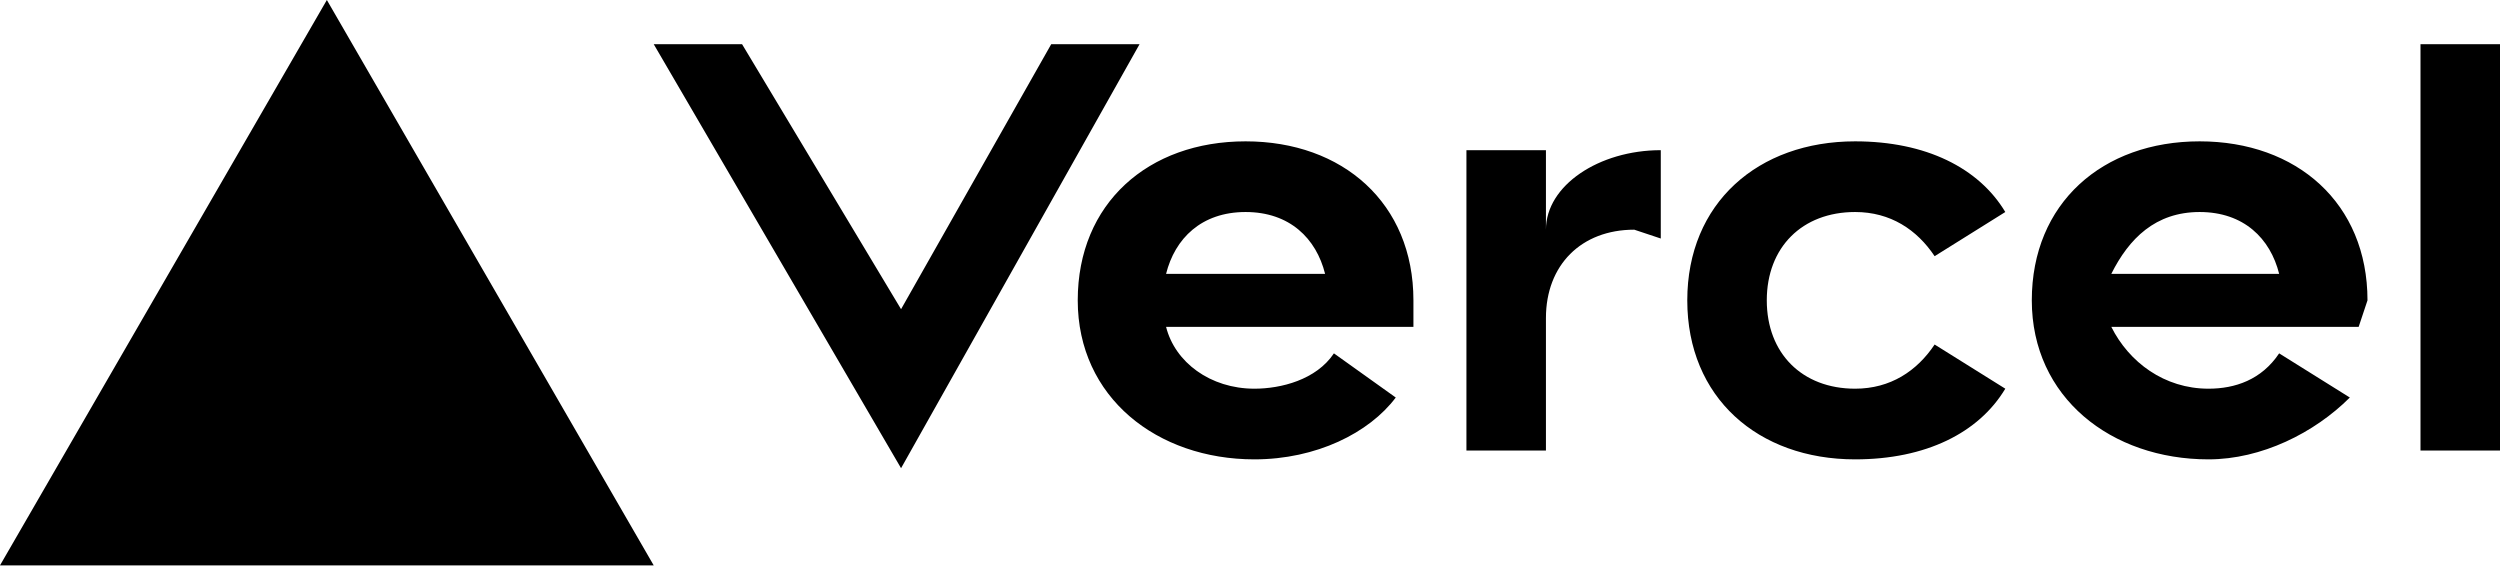
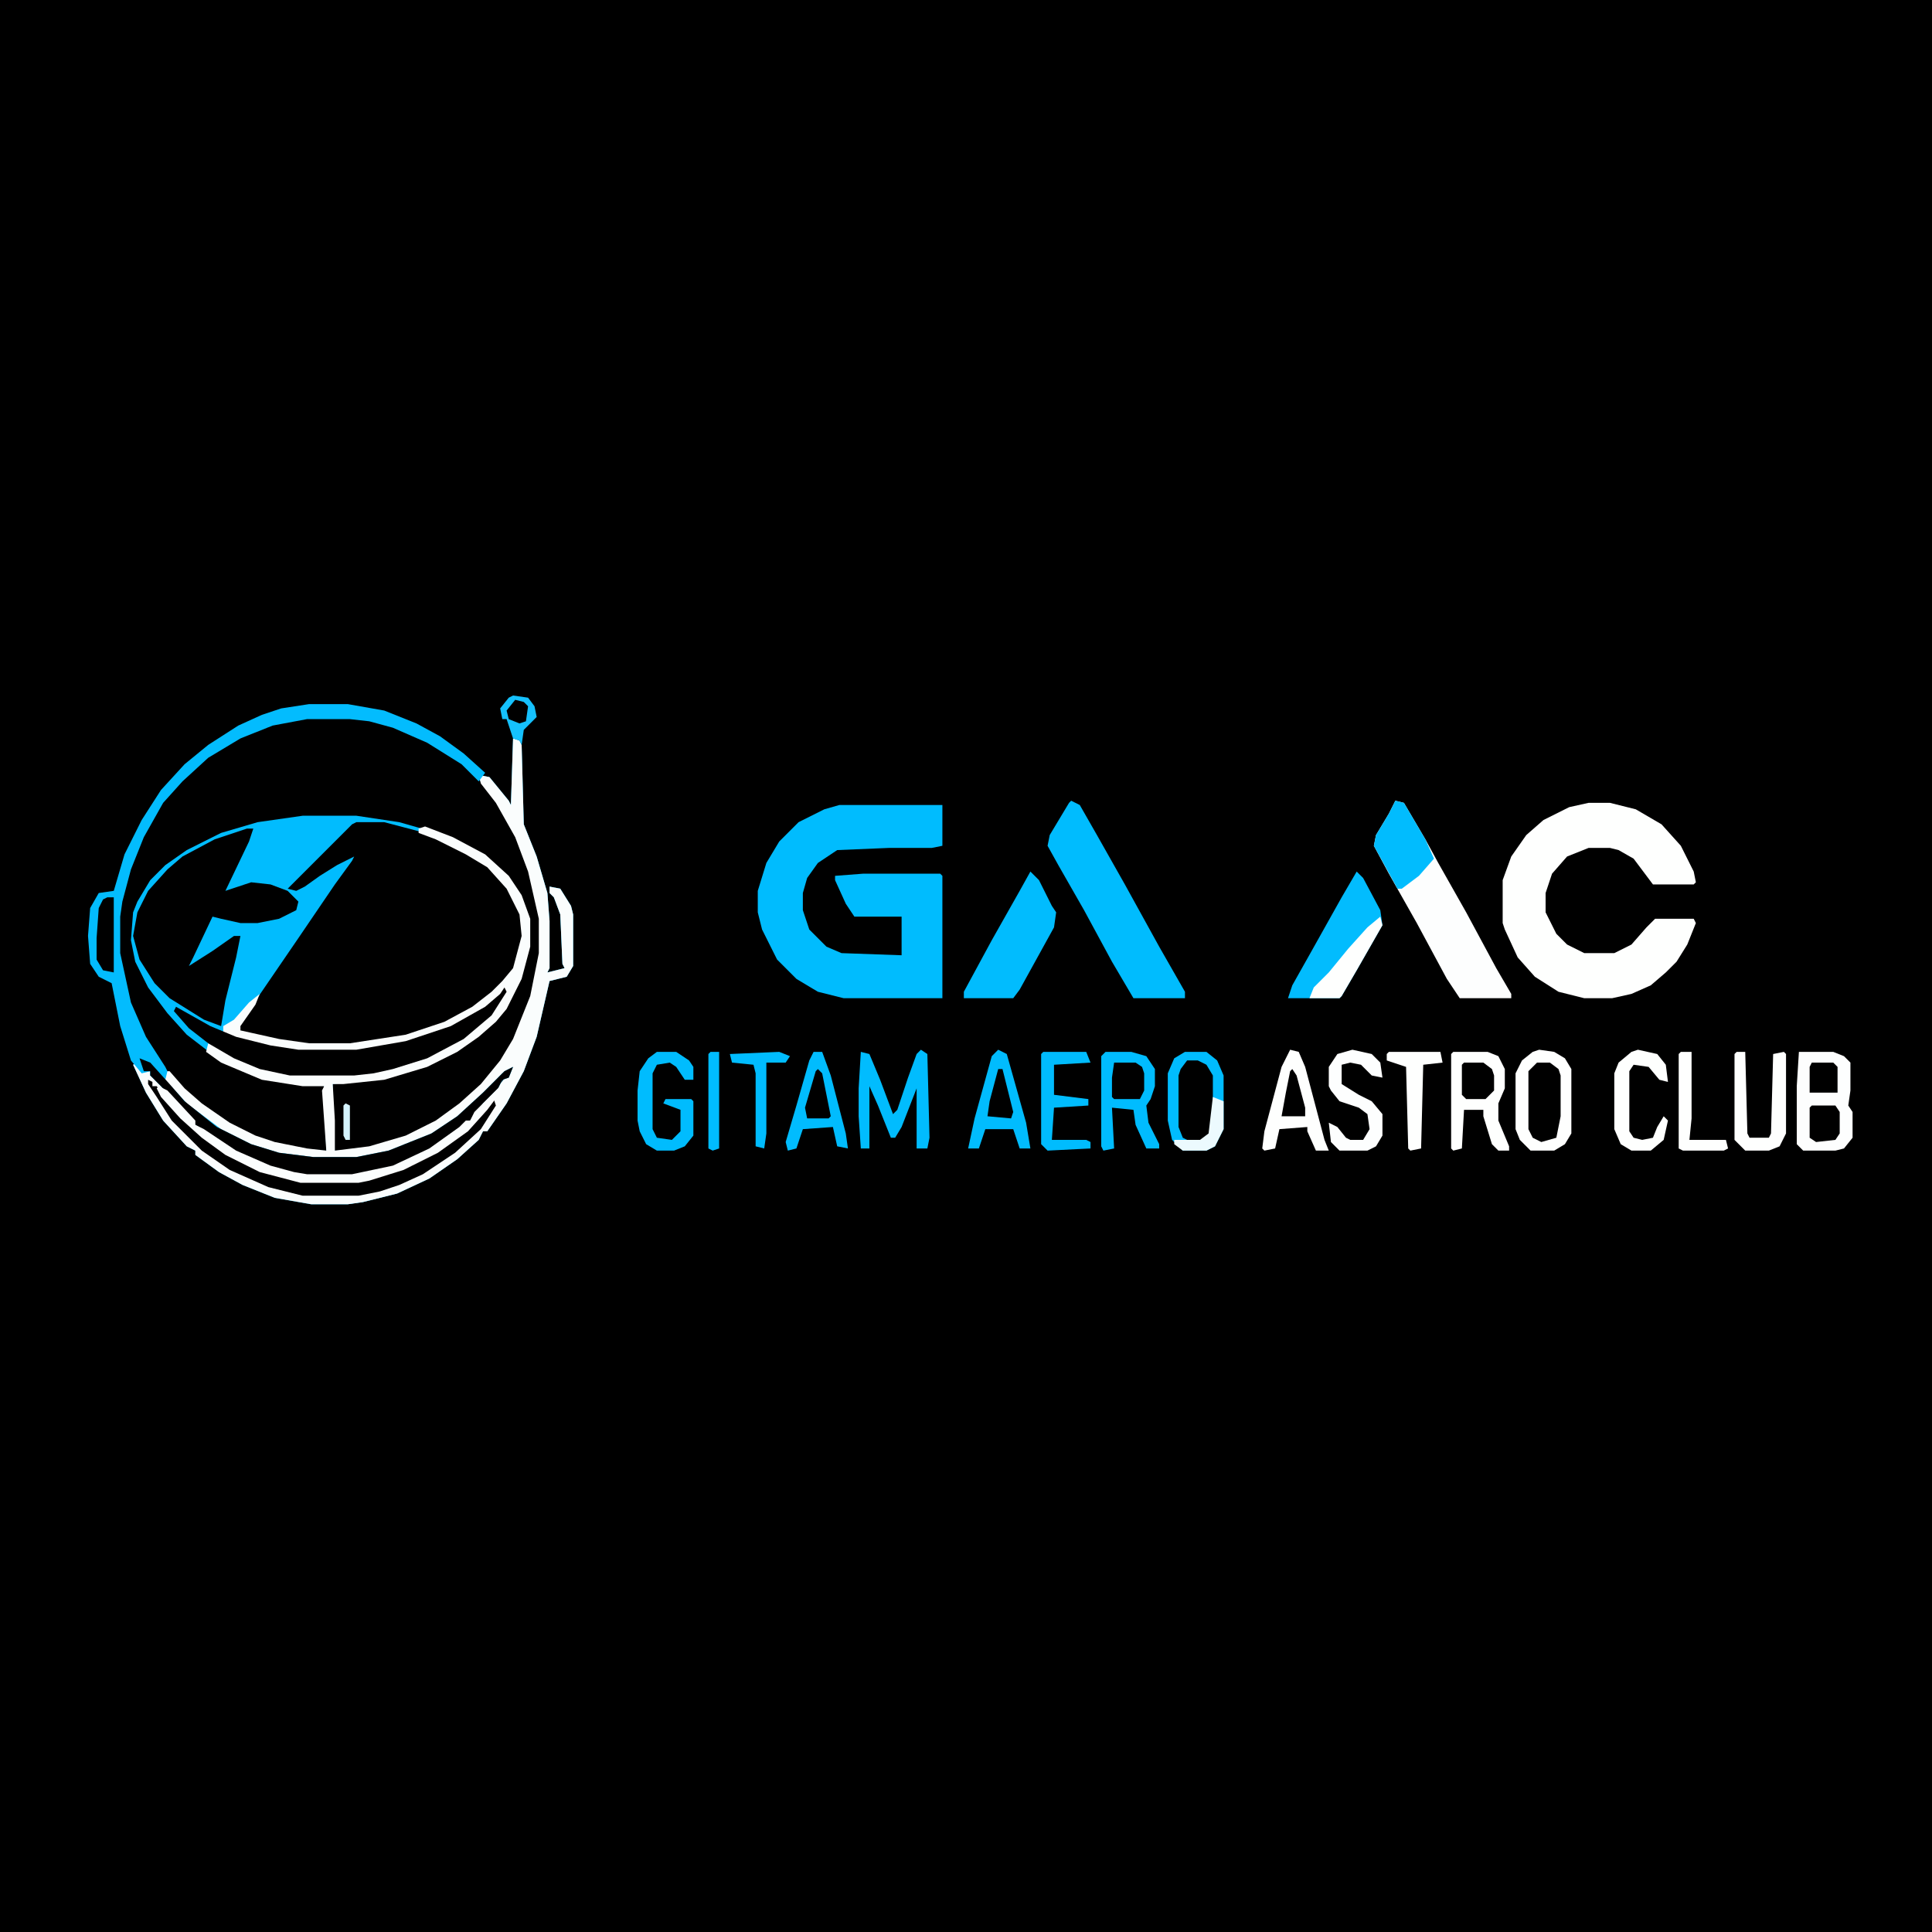
- <svg xmlns="http://www.w3.org/2000/svg" fill="none" viewBox="0 0 283 64">
-   <path fill="black" d="M141 16c-11 0-19 7-19 18s9 18 20 18c7 0 13-3 16-7l-7-5c-2 3-6 4-9 4-5 0-9-3-10-7h28v-3c0-11-8-18-19-18zm-9 15c1-4 4-7 9-7s8 3 9 7h-18zm117-15c-11 0-19 7-19 18s9 18 20 18c6 0 12-3 16-7l-8-5c-2 3-5 4-8 4-5 0-9-3-11-7h28l1-3c0-11-8-18-19-18zm-10 15c2-4 5-7 10-7s8 3 9 7h-19zm-39 3c0 6 4 10 10 10 4 0 7-2 9-5l8 5c-3 5-9 8-17 8-11 0-19-7-19-18s8-18 19-18c8 0 14 3 17 8l-8 5c-2-3-5-5-9-5-6 0-10 4-10 10zm83-29v46h-9V5h9zM37 0l37 64H0L37 0zm92 5-27 48L74 5h10l18 30 17-30h10zm59 12v10l-3-1c-6 0-10 4-10 10v15h-9V17h9v9c0-5 6-9 13-9z" />
+ <svg xmlns="http://www.w3.org/2000/svg" version="1.1" viewBox="0 0 900 900" width="1280" height="1280">
+   <path transform="translate(0)" d="m0 0h900v900h-900z" />
+   <path transform="translate(239,344)" d="m0 0 3 1 1 2 1 37 6 15 5 17 1 13v22l-1 2 8-2-1-2-1-23-3-8-2-2v-3l5 1 5 8 1 4v24l-3 5-8 2-6 26-6 16-8 15-9 13h-2l-2 4-10 9-13 9-15 7-16 4-7 1h-17l-17-3-15-6-11-6-11-8v-2l-4-2-11-12-8-13-6-13 2-1 3 4h3v2l4 2 7 8 10 11v2l4 2 15 10 16 7 11 3 6 1h21l19-4 17-8 14-10 3-3h2l2-4 11-12 6-7-3 2-1-1-7 8-10 10-13 9-12 6-15 5-11 2h-20l-16-2-18-6-12-7-10-8-10-9-4-5 1-4h2l7 8 8 7 13 9 12 6 9 3 15 3 9 1-2-28 1-2h-10l-19-3-19-8-11-8-13-12-13-18-5-12-1-14 2-9 5-9 9-10 9-7 16-8 16-5 15-3 9-1h25l20 3 21 6 19 10 11 10 6 9 4 11v13l-4 15-7 14-5 6-8 7-10 7-14 7-20 6-19 2h-5l1 17v14l16-2 17-5 14-7 11-8 10-9 9-11 6-10 8-20 4-20v-16l-5-22-6-16-9-16-7-9-1-4 5 1 9 11 1 2z" fill="#01BCFE" />
+   <path transform="translate(143,334)" d="m0 0h20l14 2 16 6 18 10 12 11 9 11 9 16 7 19 4 19v16l-4 20-6 15-6 12-10 13-9 9-14 10-14 7-17 5-5 1h-11l-1-14v-17l24-3 20-6 16-8 10-8 4-4h2l2-4 5-7 5-11 3-13v-13l-4-11-8-11-8-7-19-10-21-6-20-3h-25l-21 3-17 5-16 8-10 7-7 7-6 10-2 5-1 13 2 10 6 12 9 12 9 10 13 10 14 7 13 4 14 2h8l2 1 1 30h-9l-19-4-12-5-11-7-13-10-9-9-10-14-8-17-4-16-2-10v-17l3-16 7-19 8-15 8-10 12-12 15-10 11-5 16-5z" />
+   <path transform="translate(166,383)" d="m0 0h13l19 5 16 7 10 6 10 9 7 11 2 5 1 10-4 15-7 9-10 8-14 8-13 5-18 4-15 2h-19l-25-4-8-3 2-5 26-38 17-25 8-11 1-2-8 4-8 5-7 5-4 2-4-1 30-30z" />
+   <path transform="translate(239,344)" d="m0 0 3 1 1 2 1 37 6 15 5 17 1 13v22l-1 2 8-2-1-2-1-23-3-8-2-2v-3l5 1 5 8 1 4v24l-3 5-8 2-6 26-6 16-8 15-9 13h-2l-2 4-10 9-13 9-15 7-16 4-7 1h-17l-17-3-15-6-11-6-11-8v-2l-4-2-11-12-8-13-6-13 2-1 3 4h3v2l4 2 7 8 10 11v2l4 2 15 10 16 7 11 3 6 1h21l19-4 17-8 14-10 3-3h2l2-4 11-12 6-7-3 2-1-1-7 8-10 10-13 9-12 6-15 5-11 2h-20l-16-2-18-6-12-7-10-8-10-9-4-5 1-4h2l7 8 8 7 13 9 12 6 9 3 15 3 9 1-2-28 1-2h-10l-19-3-19-8-7-5 1-4 5 2 16 8 11 3 6 1h30l13-2 15-4 12-5 12-7 11-9 7-11-4 4-10 7-16 8-20 6-19 3h-27l-22-4-13-4v-4l5-3 7-8 5-4-2 5-7 10v2l18 4 14 2h19l26-4 18-6 13-7 9-7 5-5 5-6 4-15-1-10-6-12-9-10-10-6-14-7-8-3v-2l3-1 13 5 15 8 11 10 6 9 4 11v13l-4 15-7 14-5 6-8 7-10 7-14 7-20 6-19 2h-5l1 17v14l16-2 17-5 14-7 11-8 10-9 9-11 6-10 8-20 4-20v-16l-5-22-6-16-9-16-7-9-1-4 5 1 9 11 1 2z" fill="#FAFDFD" />
+   <path transform="translate(391,375)" d="m0 0h48v19l-5 1h-20l-24 1-9 6-5 7-2 7v8l3 9 8 8 7 3 28 1v-18h-22l-4-6-5-11v-2l13-1h36l1 1v57h-46l-12-3-10-6-9-9-7-14-2-8v-10l4-13 6-10 9-9 12-6z" fill="#00BCFE" />
+   <path transform="translate(740,374)" d="m0 0h10l12 3 12 7 9 10 6 12 1 5-1 1h-19l-9-12-7-4-4-1h-10l-10 4-7 8-3 9v9l5 10 5 5 8 4h14l8-4 7-8 4-4h18l1 2-4 10-5 8-5 5-7 6-9 4-9 2h-13l-12-3-11-7-8-9-6-13-1-3v-20l4-11 7-10 8-7 12-6z" fill="#FEFFFE" />
+   <path transform="translate(115,386)" d="m0 0h3l-2 6-11 23 12-4 9 1 8 3 5 5-1 4-8 4-10 2h-8l-9-2-4-1-9 19-2 4 11-7 10-7h3l-2 10-5 20-2 12-8-3-16-10-7-7-7-11-3-11 2-11 5-10 9-10 7-6 15-8z" />
+   <path transform="translate(144,328)" d="m0 0h18l17 3 15 6 11 6 11 8 10 9-3 4-8-8-16-10-16-7-11-3-9-1h-20l-16 3-15 6-15 9-12 11-9 10-9 16-6 15-4 15-1 7v17l5 23 7 16 9 14 1 2-1 4 10 11 16 12 14 7 13 4 16 2h20l15-3 20-8 12-8 12-11 10-10 4-2-2 5-3 1-2 4-7 7-6 8-13 10-14 8-12 5-16 3h-21l-14-3-15-6-12-7-11-8-7-8-9-10-5-5v-2l-4 1-5-6-5-16-4-20-6-3-4-6-1-13 1-13 4-7 7-1 5-17 8-16 9-14 11-12 11-9 14-9 11-5 9-3z" fill="#03BCFE" />
+   <path transform="translate(499,373)" d="m0 0 4 2 8 14 13 23 16 29 12 21v3h-24l-10-17-13-24-12-21-5-9 1-5 9-15z" fill="#00BCFE" />
+   <path transform="translate(650,373)" d="m0 0 4 1 10 17 6 11 13 23 14 26 7 12v2h-24l-6-9-14-26-13-23-7-13 1-5 6-10z" fill="#FDFEFE" />
+   <path transform="translate(235,460)" d="m0 0 1 2-7 11-13 11-17 9-16 5-9 2-9 1h-30l-14-3-12-5-12-7-9-7-7-8 1-2 16 9 12 5 16 4 13 2h27l23-4 21-7 16-9 7-6z" />
+   <path transform="translate(632,406)" d="m0 0 3 3 8 15 1 7-12 21-7 12-1 1h-24l2-6 9-16 14-25z" fill="#02BCFE" />
+   <path transform="translate(480,406)" d="m0 0 4 4 6 12 2 3-1 7-16 29-3 4h-23v-3l13-24 13-23z" fill="#01BCFE" />
+   <path transform="translate(838,490)" d="m0 0h16l5 2 3 3v13l-1 7 2 3v12l-4 5-4 1h-15l-3-3v-27z" fill="#FDFEFE" />
+   <path transform="translate(717,489)" d="m0 0 7 1 5 3 3 5v30l-3 5-5 3h-11l-5-5-2-5v-26l3-6 5-4z" fill="#FEFFFE" />
+   <path transform="translate(65,493)" d="m0 0 5 2 9 10 7 8 15 12 16 8 13 4 16 2h20l15-3 20-8 12-8 12-11 10-10 4-2-2 5-3 1-2 4-7 7-6 8-13 10-14 8-12 5-16 3h-21l-14-3-15-6-12-7-11-8-7-8-9-10-5-5v-2h-3z" />
+   <path transform="translate(69,503)" d="m0 0 2 1v2h2l6 8 9 10 12 10 14 8 13 5 13 3h27l19-5 16-8 12-8 10-9 6-8 1 3-7 11-12 11-15 10-11 5-9 3-10 2h-26l-16-4-18-8-13-9-14-14-7-11-4-6z" />
+   <path transform="translate(677,490)" d="m0 0h16l5 2 3 6v9l-3 7v8l5 12v2h-5l-3-3-4-13v-3h-9l-1 18-4 1-1-1v-44z" fill="#FEFFFE" />
+   <path transform="translate(515,490)" d="m0 0h12l7 2 4 6v8l-2 6-2 3 1 8 5 10v2h-6l-5-11-1-7-10-1 1 19-5 1-1-2v-42z" fill="#00BCFF" />
+   <path transform="translate(601,489)" d="m0 0 4 1 3 7 9 34 2 5h-6l-4-9v-2l-13 1-2 9-5 1-1-1 1-8 8-30z" fill="#FEFFFE" />
+   <path transform="translate(429,489)" d="m0 0 3 2 1 39-1 5h-5v-28l-7 18-3 5h-2l-6-15-4-9v29h-4l-1-15v-13l1-17 4 1 5 12 6 16 2-2 5-15 4-11z" fill="#01BCFE" />
+   <path transform="translate(650,373)" d="m0 0 4 1 10 17 4 9-7 8-8 6h-2l-11-20 1-5 6-10z" fill="#01BCFE" />
+   <path transform="translate(465,489)" d="m0 0 4 2 9 32 2 12h-5l-3-9h-13l-3 9h-5l3-14 8-29z" fill="#01BCFE" />
+   <path transform="translate(379,490)" d="m0 0h4l4 11 7 27 1 7-5-1-2-9-14 1-3 9-4 1-1-4 5-17 6-21z" fill="#01BCFE" />
+   <path transform="translate(74,506)" d="m0 0 4 2 13 14v2l4 2 15 10 16 7 11 3 6 1h21l19-4 17-8 14-10 3-3h2l2-4 12-12v3l-6 8-9 10-14 10-16 8-16 5-5 1h-27l-19-5-16-8-11-8-10-9-9-10-2-4z" fill="#FBFEFE" />
+   <path transform="translate(809,490)" d="m0 0h4l1 38 1 2h9l1-2 1-37 5-1 1 1v37l-3 6-5 2h-11l-5-5v-40z" fill="#FEFFFE" />
+   <path transform="translate(552,490)" d="m0 0h10l5 4 3 7v25l-4 8-4 2h-11l-5-5-2-9v-22l3-7zm1 4-3 4-1 3v24l2 5 4 2 6-1 3-3 1-8v-19l-3-5-4-2z" fill="#00BCFF" />
+   <path transform="translate(306,490)" d="m0 0h9l6 4 2 3v6h-4l-4-6-3-2-6 1-2 4v26l2 4 7 1 4-4v-10l-8-3 1-2h12l1 1v16l-4 5-5 2h-8l-5-3-3-6-1-5v-14l1-9 4-6z" fill="#00BCFE" />
+   <path transform="translate(630,489)" d="m0 0 9 2 4 4 1 7-5-1-5-5-5-1-4 1v9l8 5 6 3 5 6v10l-3 5-4 2h-13l-4-4-1-9 4 2 4 5 2 1h6l3-5-1-7-4-3-9-3-4-5-1-2v-9l4-6z" fill="#FDFEFE" />
+   <path transform="translate(716,495)" d="m0 0h6l4 3 1 3v19l-2 10-7 2-4-2-2-4v-27z" />
+   <path transform="translate(763,489)" d="m0 0 9 2 4 5 1 8-4-1-5-6-7-1-2 3v28l2 3 4 1 5-1 2-5 3-5 2 2-2 9-6 5h-9l-5-3-3-7v-26l2-5 6-5z" fill="#FEFFFE" />
+   <path transform="translate(486,490)" d="m0 0h20l2 5-17 1v14l16 2v3l-16 1-1 15h16l2 1v3l-20 1-3-3v-42z" fill="#00BCFE" />
+   <path transform="translate(647,490)" d="m0 0h24l1 5-9 1-1 39-5 1-1-1-1-38-9-3v-3z" fill="#FEFFFE" />
+   <path transform="translate(643,427)" d="m0 0 1 4-12 21-7 12-1 1h-14l2-5 7-7 9-11 9-10z" fill="#FEFFFE" />
+   <path transform="translate(783,490)" d="m0 0h5v31l-1 10h17l1 4-2 1h-19l-2-1v-44z" fill="#FEFFFE" />
+   <path transform="translate(363,490)" d="m0 0 5 2-2 3h-9v33l-1 7-4-1v-34l-1-4-10-1-1-4z" fill="#00BCFF" />
+   <path transform="translate(519,495)" d="m0 0h10l3 2 1 3v8l-2 4h-12l-1-1v-9z" />
+   <path transform="translate(682,495)" d="m0 0h9l4 3 1 3v7l-4 4h-9l-2-2v-14z" />
+   <path transform="translate(331,490)" d="m0 0h4v45l-3 1-2-1v-44z" fill="#00BCFF" />
+   <path transform="translate(844,515)" d="m0 0h11l2 3v10l-2 3-9 1-3-2v-14z" />
+   <path transform="translate(239,324)" d="m0 0 7 1 3 4 1 5-6 6-1 7-1-2-3-1-3-9h-2l-1-5 4-5z" fill="#15C1FE" />
+   <path transform="translate(50,418)" d="m0 0h3v35l-5-1-3-5v-10l1-14 2-4z" />
+   <path transform="translate(565,511)" d="m0 0 5 2v13l-4 8-4 2h-11l-4-3v-2h12l4-3z" fill="#ECFAFE" />
+   <path transform="translate(844,495)" d="m0 0h10l2 2v12h-13v-12z" />
+   <path transform="translate(381,498)" d="m0 0 2 2 4 20-1 1h-10l-1-5 5-17z" />
+   <path transform="translate(465,498)" d="m0 0h2l5 20-1 3-11-1 1-7z" />
+   <path transform="translate(602,498)" d="m0 0 2 3 4 15v4h-11l2-11 2-10z" />
+   <path transform="translate(240,326)" d="m0 0 4 1 2 2-1 7-3 1-5-2-1-4z" />
+   <path transform="translate(161,514)" d="m0 0 2 1v16h-2l-1-2v-14z" fill="#D5F4FE" />
</svg>
